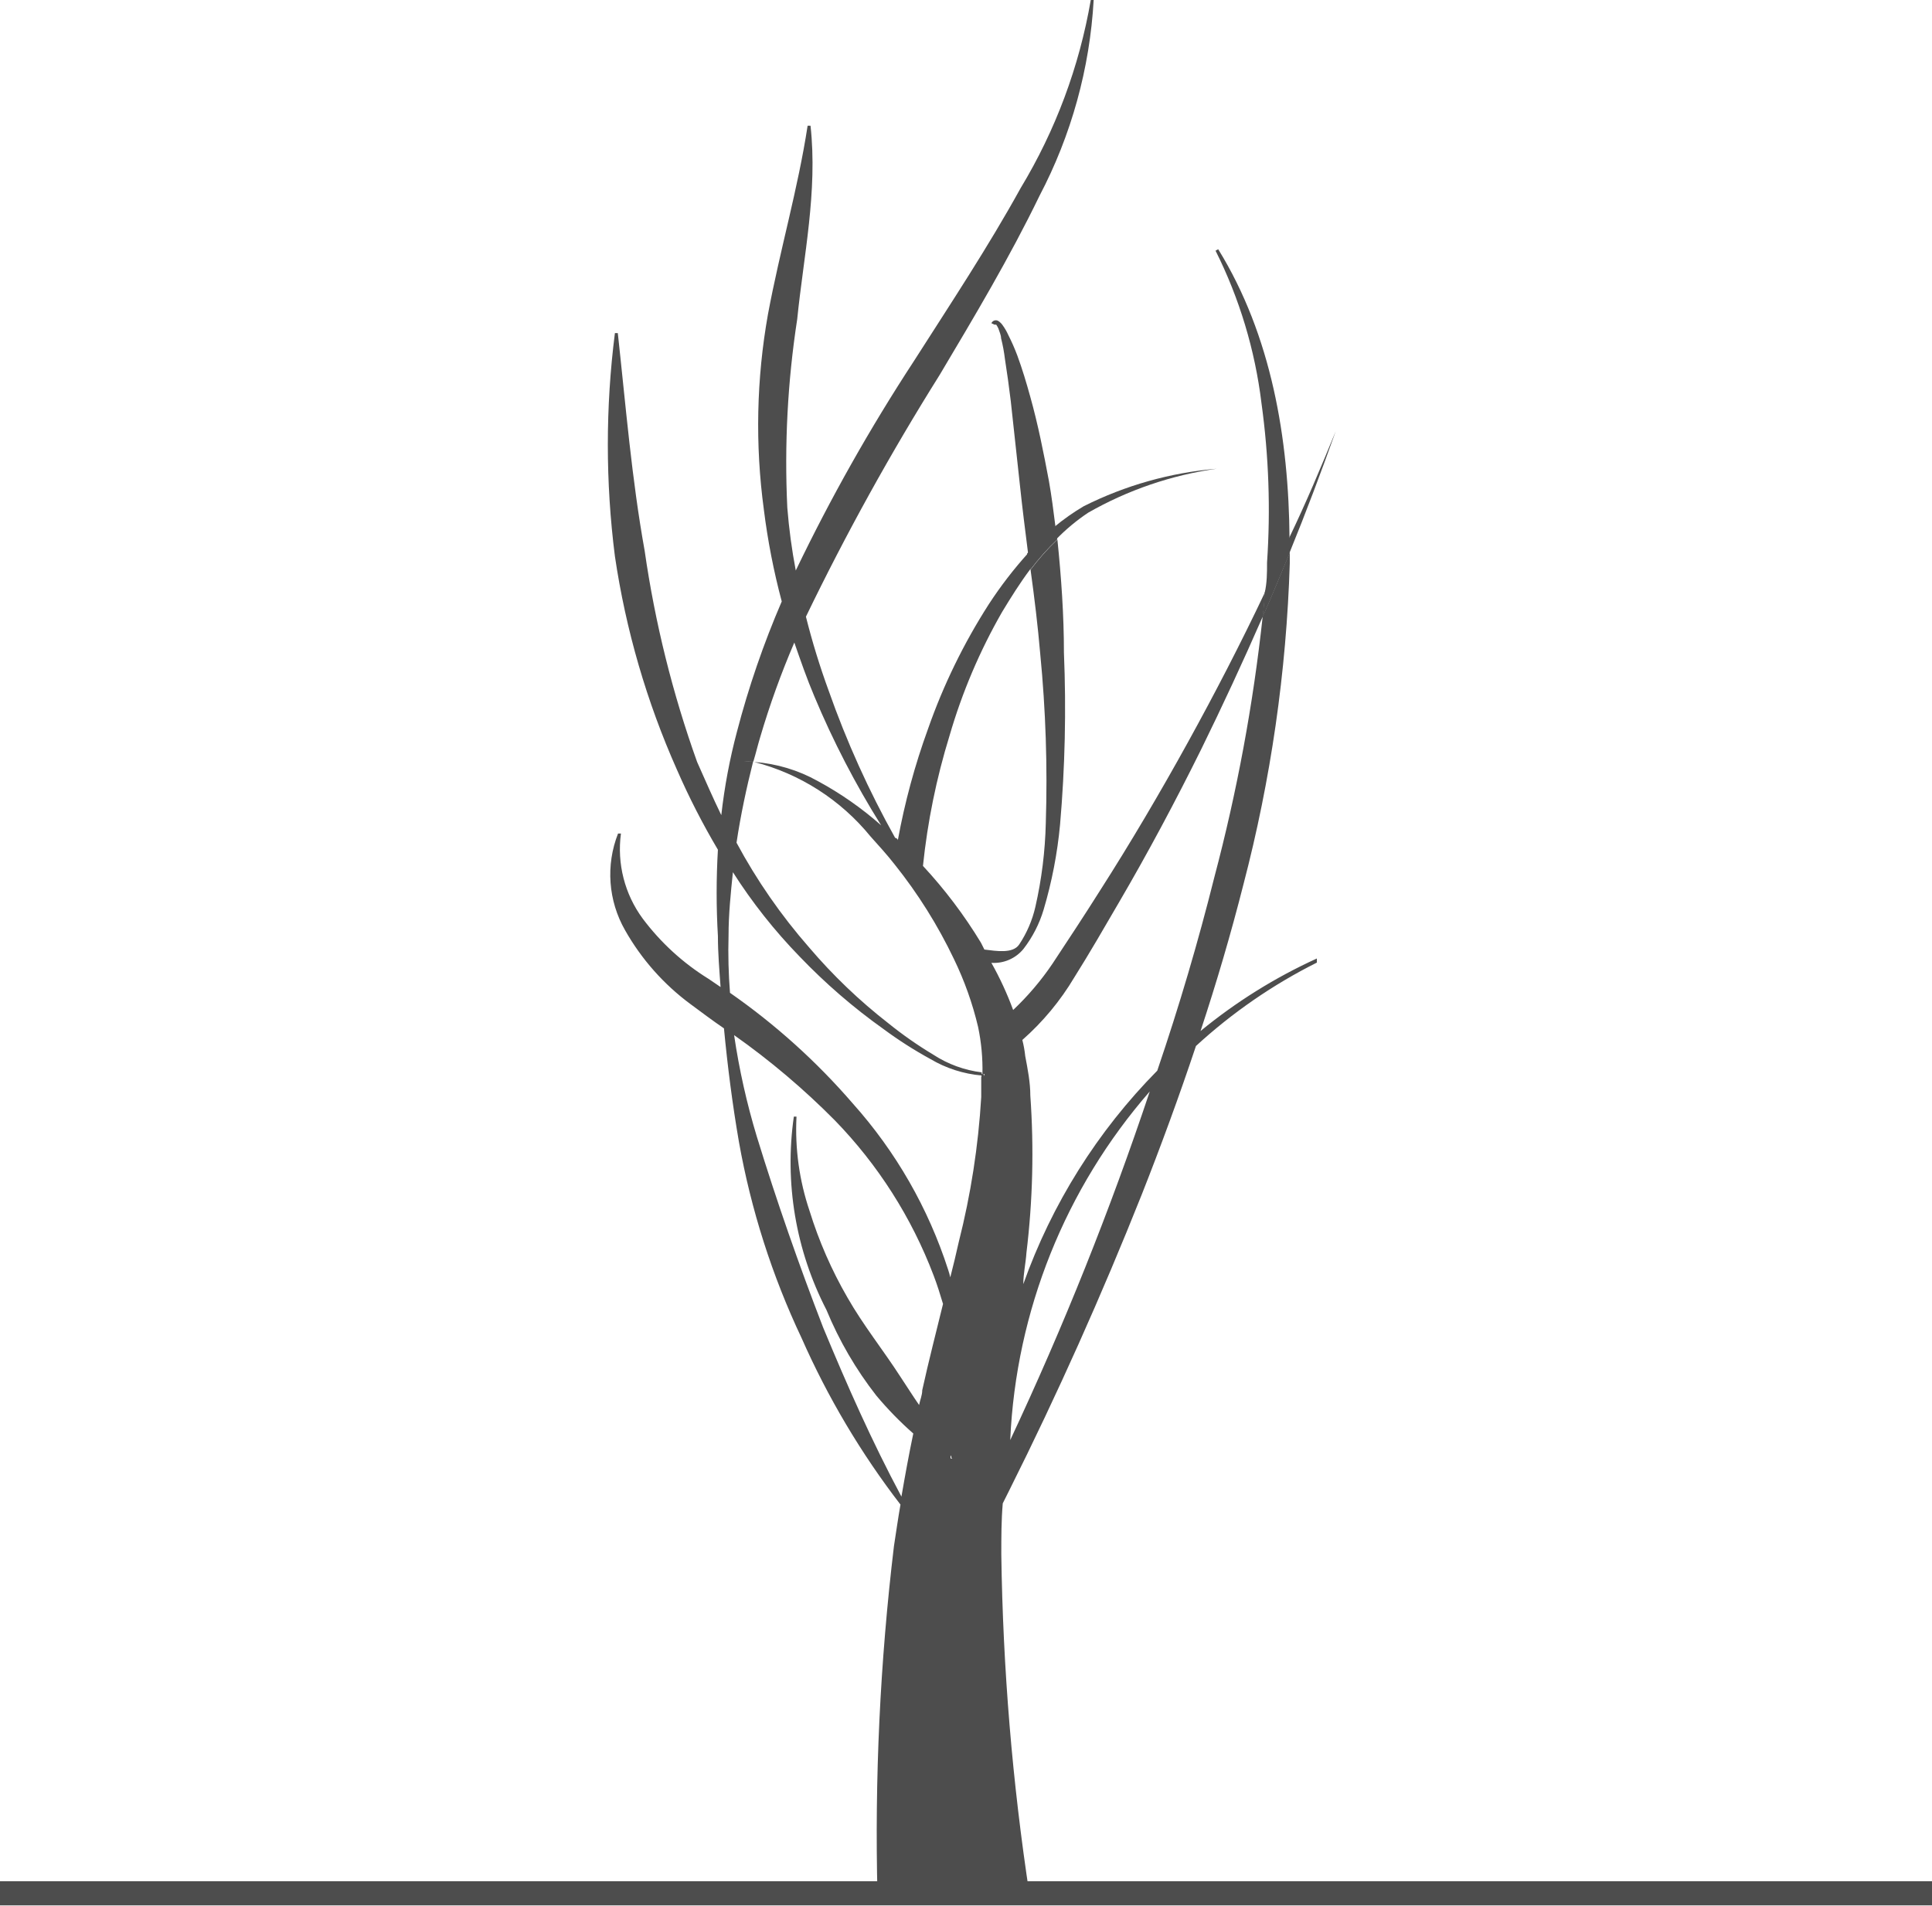
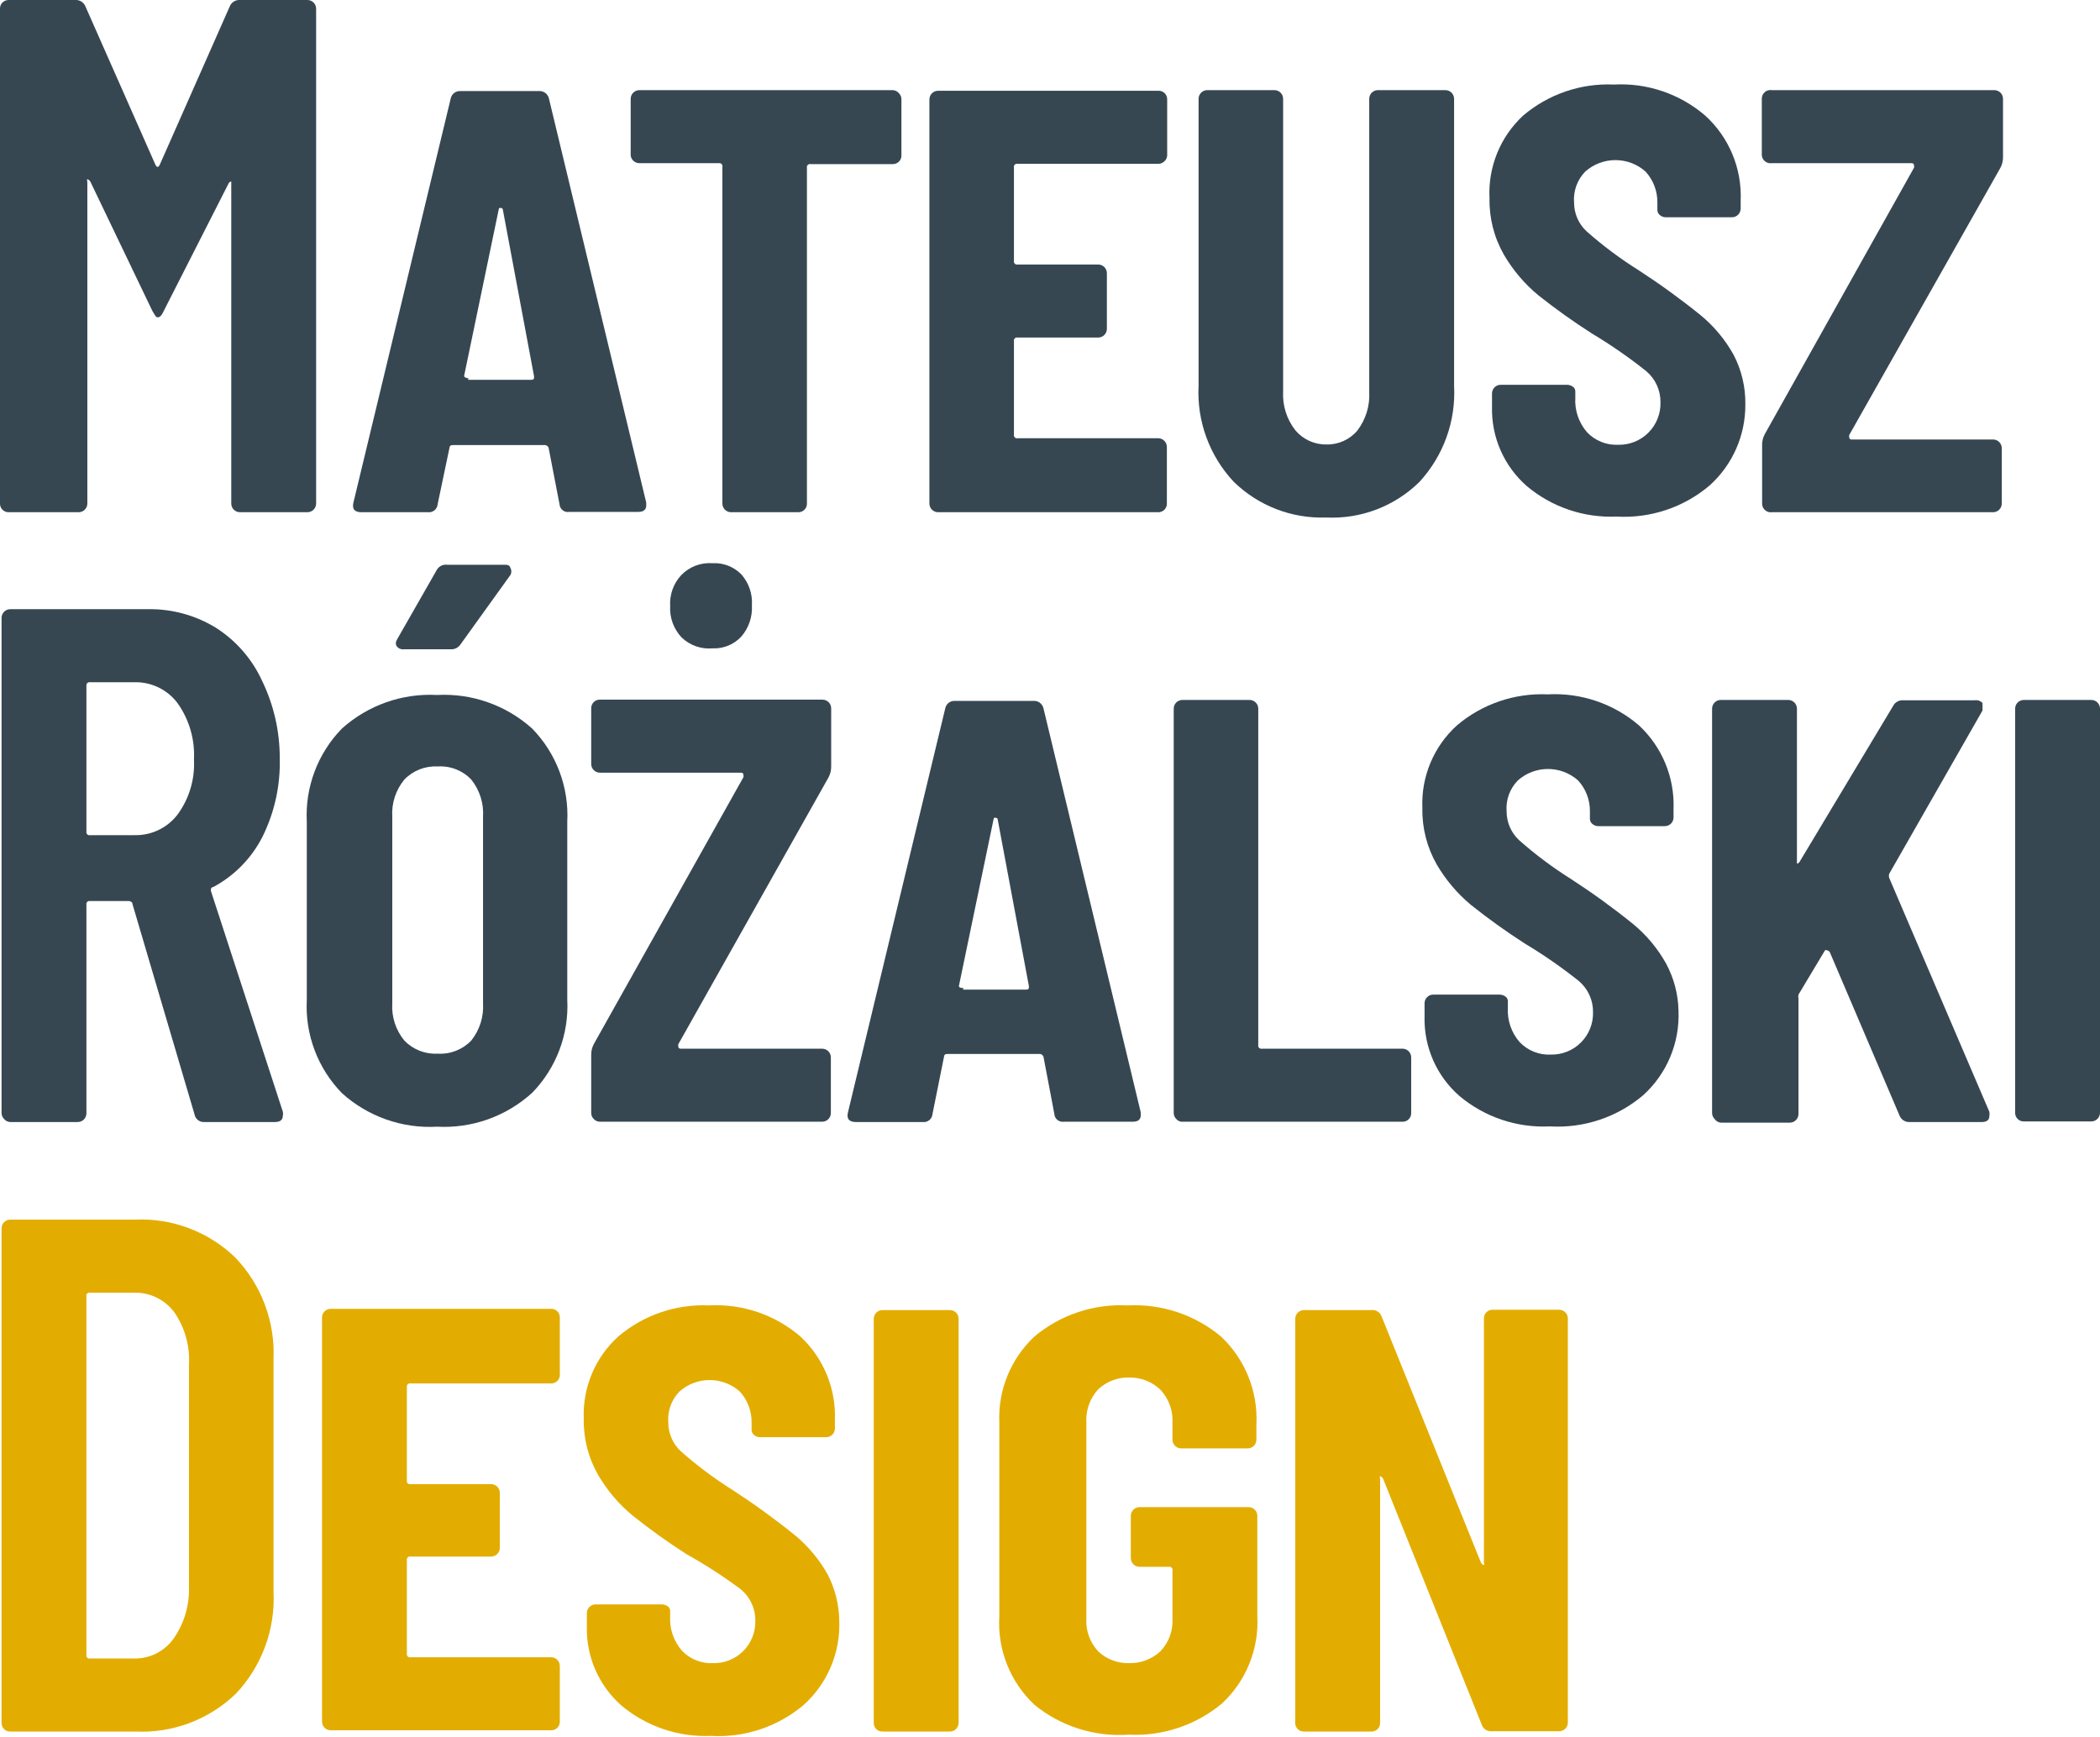
- <svg xmlns="http://www.w3.org/2000/svg" viewBox="0 0 79.9 78.82">
+ <svg xmlns="http://www.w3.org/2000/svg" viewBox="0 0 67.56 55.88">
  <defs>
-     <style>.cls-1{fill:#4d4d4d;}.cls-2{fill:none;stroke:#4d4d4d;stroke-miterlimit:10;}</style>
+     <style>.cls-1{fill:#364752;}.cls-2{fill:#e2ad00;}</style>
  </defs>
  <g id="Layer_2" data-name="Layer 2">
    <g id="Layer_1-2" data-name="Layer 1">
-       <path class="cls-1" d="M31.18,31.51a0,0,0,0,1,0,0l-.4,0A2.35,2.35,0,0,1,31.18,31.51Z" />
-       <path class="cls-1" d="M39.41,60.3l0,0h-.06s0-.09,0-.13Z" />
-       <path class="cls-1" d="M40.68,44.44v.12h-.09v-.13Z" />
-       <path class="cls-1" d="M39.41,60.3l0,0h-.06s0-.09,0-.13Z" />
-       <path class="cls-1" d="M40.68,44.44v.12h-.09v-.13Z" />
-       <path class="cls-1" d="M50.38,10.31l-.11.06a19.28,19.28,0,0,1,1.9,6.31,32.21,32.21,0,0,1,.23,6.59c0,.43,0,.84-.1,1.27a9,9,0,0,1-.09,1c.39-.88.75-1.77,1.12-2.65V22.3C53.3,18.14,52.58,13.87,50.38,10.31Z" />
-       <path class="cls-1" d="M55.24,17.84c-.6,1.68-1.23,3.36-1.9,5-.37.89-.73,1.78-1.12,2.65a9,9,0,0,0,.09-1c.35-.74.69-1.49,1-2.23C54,20.83,54.63,19.33,55.24,17.84Z" />
-       <path class="cls-1" d="M43.72,22.32a9.93,9.93,0,0,0-1.11,1.25c0-.22,0-.44-.09-.66-.12-.95-.24-1.89-.34-2.84l-.38-3.49c-.07-.58-.15-1.16-.24-1.73a6.76,6.76,0,0,0-.16-.86c0-.13-.07-.27-.11-.4a.94.94,0,0,0-.09-.16s0,0-.07,0L41,13.37a.2.2,0,0,1,.29-.09.65.65,0,0,1,.18.18,2.26,2.26,0,0,1,.23.4,8.31,8.31,0,0,1,.37.84c.21.57.38,1.14.54,1.72.32,1.14.55,2.31.77,3.48.11.62.19,1.25.27,1.89C43.68,22,43.71,22.15,43.72,22.32Z" />
-       <path class="cls-1" d="M54.46,39.65a21.84,21.84,0,0,0-4.81,3c.66-2,1.25-4,1.77-6.05A59.8,59.8,0,0,0,53.34,23.3v-.45c-.37.89-.73,1.78-1.12,2.65a72.54,72.54,0,0,1-2,10.79q-1,4-2.36,8a24,24,0,0,0-5.54,8.83c0-.43.1-.86.13-1.3a34,34,0,0,0,.16-6.5c0-.55-.11-1.1-.21-1.63a4.59,4.59,0,0,0-.12-.67,10.82,10.82,0,0,0,2.15-2.59c.63-1,1.24-2.06,1.84-3.09,1.21-2.07,2.34-4.19,3.4-6.33Q51,28.3,52.22,25.51a9,9,0,0,0,.09-1c-1,2.11-2.07,4.18-3.19,6.21s-2.36,4.14-3.64,6.14c-.63,1-1.29,2-1.95,3a11.43,11.43,0,0,1-1.63,1.92A13.41,13.41,0,0,0,41,39.83a1.58,1.58,0,0,0,1.33-.58,5,5,0,0,0,.83-1.62,18.33,18.33,0,0,0,.68-3.52A55.64,55.64,0,0,0,44,27c0-1.56-.11-3.12-.27-4.68a9.93,9.93,0,0,0-1.11,1.25c.16,1.16.3,2.31.4,3.48a54.16,54.16,0,0,1,.23,7,17.43,17.43,0,0,1-.43,3.46,4.69,4.69,0,0,1-.67,1.56c-.26.39-.95.27-1.44.21L40.57,39a19.59,19.59,0,0,0-2.4-3.18,28.07,28.07,0,0,1,1.1-5.39,23.39,23.39,0,0,1,2.17-5.11c.37-.61.75-1.22,1.18-1.79,0-.22,0-.44-.09-.66A16.94,16.94,0,0,0,40.89,25a24.58,24.58,0,0,0-2.51,5.15,28.38,28.38,0,0,0-1.25,4.61c0-.06-.07-.1-.11-.1a39,39,0,0,1-2.75-6.09,30.4,30.4,0,0,1-.94-3.06,103.85,103.85,0,0,1,5.53-10c1.44-2.42,2.89-4.85,4.13-7.41A19.84,19.84,0,0,0,45.23,0h-.12a22.37,22.37,0,0,1-2.9,7.78c-1.34,2.43-2.89,4.77-4.41,7.15a75.58,75.58,0,0,0-4.89,8.67A23.93,23.93,0,0,1,32.56,21a39,39,0,0,1,.41-7.8c.26-2.59.85-5.27.55-8H33.4C33,7.82,32.26,10.32,31.76,13a26.1,26.1,0,0,0-.17,8.08,28.3,28.3,0,0,0,.74,3.8,37.43,37.43,0,0,0-1.85,5.38,23.71,23.71,0,0,0-.65,3.46c-.35-.72-.67-1.46-1-2.2a44.77,44.77,0,0,1-2.17-8.74c-.54-3-.78-6-1.11-9h-.12a36.57,36.57,0,0,0,0,9.23A33.89,33.89,0,0,0,28,31.85a30.11,30.11,0,0,0,1.69,3.3c-.07,1.19-.07,2.39,0,3.57,0,.71.06,1.41.11,2.11l-.5-.34A9.93,9.93,0,0,1,26.58,38a4.84,4.84,0,0,1-.9-3.52l-.12,0a4.64,4.64,0,0,0,.29,4,9.8,9.8,0,0,0,2.71,3.06c.46.34.91.68,1.38,1,.15,1.57.35,3.14.62,4.7a32.16,32.16,0,0,0,2.59,8.11,33.4,33.4,0,0,0,4.09,6.89c-.1.57-.18,1.14-.27,1.72a100,100,0,0,0-.68,14.44h6.29a102.75,102.75,0,0,1-1.17-14.1c0-.71,0-1.4.06-2.11l.27-.54c2-4,3.82-8.07,5.48-12.24.79-2,1.55-4.07,2.24-6.14a21.87,21.87,0,0,1,5-3.45ZM38.14,57.51c0,.21-.09.4-.13.61-.27-.39-.52-.79-.78-1.18-.71-1.1-1.53-2.12-2.18-3.26a17.46,17.46,0,0,1-1.57-3.59,10.53,10.53,0,0,1-.54-3.9h-.11a13.32,13.32,0,0,0,1.35,8,15.13,15.13,0,0,0,2.06,3.54,14.4,14.4,0,0,0,1.53,1.57c-.18.86-.34,1.74-.49,2.61-1.22-2.28-2.25-4.61-3.24-7-1-2.59-1.92-5.22-2.74-7.89a29.1,29.1,0,0,1-.94-4.2,31.06,31.06,0,0,1,4.16,3.52,18.75,18.75,0,0,1,4.09,6.42c.15.39.27.78.39,1.18C38.72,55.09,38.41,56.28,38.14,57.51Zm1.23,2.82h-.06s0-.09,0-.13l.07.11Zm1.3-15.78h-.09c0,.27,0,.55,0,.83a32.15,32.15,0,0,1-.93,6c-.11.49-.23,1-.35,1.46a3,3,0,0,0-.09-.32,19.09,19.09,0,0,0-3.94-6.87,27.39,27.39,0,0,0-5.08-4.58,22.1,22.1,0,0,1-.06-2.37c0-.88.09-1.75.18-2.62a21.79,21.79,0,0,0,2.76,3.49,24.28,24.28,0,0,0,3.47,3,16.86,16.86,0,0,0,1.94,1.24,5,5,0,0,0,2.12.68v-.13a4.72,4.72,0,0,1-2-.73,16.45,16.45,0,0,1-1.86-1.3,22.25,22.25,0,0,1-3.28-3.14,23.36,23.36,0,0,1-3-4.33c.17-1.14.41-2.26.69-3.37l-.4,0a2.35,2.35,0,0,1,.41,0c.1-.33.18-.67.28-1a34.82,34.82,0,0,1,1.41-3.91c.26.75.52,1.5.83,2.23a36.82,36.82,0,0,0,2.76,5.33l0,0a14,14,0,0,0-2.62-1.83,6.34,6.34,0,0,0-2.63-.79,0,0,0,0,1,0,0A9.15,9.15,0,0,1,36,34.6c.34.38.68.75,1,1.16a20.18,20.18,0,0,1,2.45,3.91,13.63,13.63,0,0,1,1,2.81,8.54,8.54,0,0,1,.18,1.95h.09Zm1.11,15a23.53,23.53,0,0,1,5.77-14.4A133.51,133.51,0,0,1,41.78,59.57Z" />
-       <path class="cls-1" d="M39.41,60.3l0,0h-.06s0-.09,0-.13Z" />
-       <path class="cls-1" d="M50.32,19.39A14.9,14.9,0,0,0,45,21.21a8.19,8.19,0,0,0-1.33,1.11,9.93,9.93,0,0,0-1.11,1.25c0-.22,0-.44-.09-.66a9.9,9.9,0,0,1,1.14-1.12,9.34,9.34,0,0,1,1.21-.85A15.08,15.08,0,0,1,50.32,19.39Z" />
-       <path class="cls-1" d="M31.18,31.51a0,0,0,0,1,0,0l-.4,0A2.35,2.35,0,0,1,31.18,31.51Z" />
-       <line class="cls-2" y1="78.32" x2="79.9" y2="78.32" />
+       <path class="cls-1" d="M.08,16.4A.27.27,0,0,1,0,16.2V.28A.27.27,0,0,1,.08.08.28.28,0,0,1,.28,0H2.42a.33.33,0,0,1,.33.21L5,5.3q.07.14.14,0L7.39.21A.33.33,0,0,1,7.72,0H9.89a.28.28,0,0,1,.28.28V16.2a.28.28,0,0,1-.28.28H7.72a.28.28,0,0,1-.28-.28V5.93c0-.06,0-.09,0-.09s-.06,0-.09.07L5.27,10c-.06.14-.13.21-.19.21S5,10.17,4.9,10l-2-4.17s-.06-.07-.09-.06,0,0,0,.11V16.2a.28.28,0,0,1-.28.28H.28A.27.27,0,0,1,.08,16.4Z" />
+       <path class="cls-1" d="M18,16.22l-.35-1.81a.13.13,0,0,0-.14-.09H14.6c-.08,0-.13,0-.14.09l-.38,1.81a.28.28,0,0,1-.31.26H11.63c-.22,0-.31-.1-.26-.31l3.13-13a.3.3,0,0,1,.31-.24h2.52a.31.31,0,0,1,.33.24l3.13,13v.09q0,.21-.26.21H18.32A.27.27,0,0,1,18,16.22Zm-2.94-4h2c.09,0,.13,0,.12-.12l-1-5.34s0-.07-.07-.07-.05,0-.07.07l-1.11,5.34C14.93,12.13,15,12.17,15.07,12.17Z" />
+       <path class="cls-1" d="M28.92,3a.27.27,0,0,1,.08.2V5a.27.27,0,0,1-.08.2.28.28,0,0,1-.2.08H26.08a.1.1,0,0,0-.12.12V16.2a.27.27,0,0,1-.08.2.27.27,0,0,1-.2.08H23.52a.28.28,0,0,1-.28-.28V5.37a.1.1,0,0,0-.12-.12H20.57A.28.28,0,0,1,20.29,5V3.18a.28.28,0,0,1,.28-.28h8.15A.27.27,0,0,1,28.92,3Z" />
+       <path class="cls-1" d="M37.46,5.19a.27.27,0,0,1-.2.08H32.74a.1.1,0,0,0-.12.12v3a.1.1,0,0,0,.12.12h2.59a.28.28,0,0,1,.28.28v1.79a.28.28,0,0,1-.28.28H32.74a.1.1,0,0,0-.12.12v3a.1.1,0,0,0,.12.12h4.52a.28.28,0,0,1,.28.28V16.2a.27.27,0,0,1-.08.2.27.27,0,0,1-.2.08H30.18a.28.28,0,0,1-.28-.28v-13a.28.28,0,0,1,.28-.28h7.09a.27.27,0,0,1,.2.08.27.27,0,0,1,.08.2V5A.27.27,0,0,1,37.46,5.19Z" />
+       <path class="cls-1" d="M39.69,15.5a4.21,4.21,0,0,1-1.13-3.1V3.18a.28.28,0,0,1,.28-.28H41a.28.28,0,0,1,.28.28v9.42a1.86,1.86,0,0,0,.39,1.24,1.28,1.28,0,0,0,1,.46,1.26,1.26,0,0,0,1-.45,1.88,1.88,0,0,0,.38-1.25V3.18a.28.28,0,0,1,.28-.28h2.17a.28.28,0,0,1,.28.28v9.23a4.23,4.23,0,0,1-1.12,3.1,4,4,0,0,1-3,1.14A4.05,4.05,0,0,1,39.69,15.5Z" />
+       <path class="cls-1" d="M49.12,15.64A3.28,3.28,0,0,1,48,13.09v-.43a.28.28,0,0,1,.28-.28H50.4a.33.33,0,0,1,.2.06.18.18,0,0,1,.08.15v.21a1.55,1.55,0,0,0,.38,1.11,1.3,1.3,0,0,0,1,.4,1.33,1.33,0,0,0,1.36-1.37,1.29,1.29,0,0,0-.46-1,15.82,15.82,0,0,0-1.73-1.2A20.84,20.84,0,0,1,49.49,9.5a4.9,4.9,0,0,1-1.11-1.31,3.51,3.51,0,0,1-.46-1.81A3.39,3.39,0,0,1,49,3.72a4.22,4.22,0,0,1,2.92-1,4.16,4.16,0,0,1,2.94,1A3.5,3.5,0,0,1,56,6.45v.26a.28.28,0,0,1-.28.28H53.6a.29.29,0,0,1-.2-.07.21.21,0,0,1-.08-.16V6.52a1.45,1.45,0,0,0-.38-1,1.46,1.46,0,0,0-1.94,0,1.28,1.28,0,0,0-.36,1,1.26,1.26,0,0,0,.4.92,12.7,12.7,0,0,0,1.67,1.25,23.55,23.55,0,0,1,2,1.45,4.47,4.47,0,0,1,1.06,1.27,3.34,3.34,0,0,1,.38,1.61A3.47,3.47,0,0,1,55,15.62a4.25,4.25,0,0,1-3,1A4.2,4.2,0,0,1,49.12,15.64Z" />
+       <path class="cls-1" d="M56.77,16.4a.27.27,0,0,1-.08-.2V14.31a.71.71,0,0,1,.09-.35l4.8-8.57c0-.09,0-.14-.09-.14H57A.28.28,0,0,1,56.68,5V3.18a.27.27,0,0,1,.08-.2A.27.27,0,0,1,57,2.9h7.16a.28.28,0,0,1,.28.28V5.06a.71.71,0,0,1-.09.35L59.49,14c0,.1,0,.14.09.14h4.54a.28.28,0,0,1,.28.28V16.2a.28.28,0,0,1-.28.28H57A.27.27,0,0,1,56.77,16.4Z" />
+       <path class="cls-1" d="M6.26,35.86l-2-6.78c0-.06-.07-.09-.12-.09H2.9a.1.1,0,0,0-.12.12v6.71a.28.28,0,0,1-.28.28H.33A.27.27,0,0,1,.13,36a.27.27,0,0,1-.08-.2V19.88a.28.28,0,0,1,.28-.28H4.75a4.05,4.05,0,0,1,2.2.6,4,4,0,0,1,1.48,1.7A5.68,5.68,0,0,1,9,24.4a5.36,5.36,0,0,1-.56,2.53,3.78,3.78,0,0,1-1.58,1.61c-.06,0-.09.06-.07.14l2.31,7.09a.26.26,0,0,1,0,.12q0,.21-.26.21H6.57A.3.3,0,0,1,6.26,35.86ZM2.78,22.06v4.69a.1.1,0,0,0,.12.12H4.33a1.69,1.69,0,0,0,1.38-.66,2.74,2.74,0,0,0,.53-1.77,2.87,2.87,0,0,0-.53-1.82,1.68,1.68,0,0,0-1.38-.67H2.9A.1.1,0,0,0,2.78,22.06Z" />
+       <path class="cls-1" d="M11,35.17a4,4,0,0,1-1.13-3V26.44a4,4,0,0,1,1.13-3,4.24,4.24,0,0,1,3.06-1.08,4.24,4.24,0,0,1,3.06,1.08,4,4,0,0,1,1.13,3v5.72a4,4,0,0,1-1.13,3,4.21,4.21,0,0,1-3.06,1.09A4.21,4.21,0,0,1,11,35.17ZM12.77,20.8q-.07-.09,0-.22l1.28-2.24a.33.33,0,0,1,.33-.17h1.82c.12,0,.19,0,.22.1a.23.23,0,0,1,0,.23l-1.61,2.24a.35.35,0,0,1-.3.15H13A.25.25,0,0,1,12.77,20.8Zm2.39,12.68a1.75,1.75,0,0,0,.38-1.2v-6a1.74,1.74,0,0,0-.38-1.2,1.37,1.37,0,0,0-1.08-.42,1.38,1.38,0,0,0-1.07.42,1.71,1.71,0,0,0-.39,1.2v6a1.71,1.71,0,0,0,.39,1.2,1.38,1.38,0,0,0,1.07.42A1.38,1.38,0,0,0,15.16,33.48Z" />
+       <path class="cls-1" d="M19.1,36a.27.27,0,0,1-.08-.2V33.93a.71.71,0,0,1,.09-.35L23.92,25c0-.09,0-.14-.09-.14H19.3a.28.28,0,0,1-.28-.28V22.79a.27.27,0,0,1,.08-.2.27.27,0,0,1,.2-.08h7.16a.28.28,0,0,1,.28.28v1.88a.71.71,0,0,1-.09.35L21.82,33.6c0,.1,0,.14.09.14h4.54a.28.28,0,0,1,.28.28v1.79a.28.28,0,0,1-.28.28H19.3A.27.27,0,0,1,19.1,36Zm2.82-15.5a1.36,1.36,0,0,1-.36-1,1.34,1.34,0,0,1,.36-1,1.27,1.27,0,0,1,1-.38,1.21,1.21,0,0,1,.93.36,1.37,1.37,0,0,1,.34,1,1.41,1.41,0,0,1-.34,1,1.19,1.19,0,0,1-.93.38A1.27,1.27,0,0,1,21.93,20.51Z" />
+       <path class="cls-1" d="M33.92,35.84,33.57,34a.13.13,0,0,0-.14-.09H30.51c-.08,0-.13,0-.14.09L30,35.84a.28.28,0,0,1-.31.26H27.54c-.22,0-.31-.1-.26-.31l3.13-13a.3.3,0,0,1,.31-.24h2.52a.31.31,0,0,1,.33.24l3.13,13v.09q0,.21-.26.21H34.23A.27.27,0,0,1,33.92,35.84Zm-2.94-4h2c.09,0,.13,0,.12-.12l-1-5.34s0-.07-.07-.07-.05,0-.07.07l-1.11,5.34C30.84,31.75,30.88,31.79,31,31.79Z" />
+       <path class="cls-1" d="M37.84,36a.27.27,0,0,1-.08-.2v-13a.28.28,0,0,1,.28-.28H40.2a.28.28,0,0,1,.28.28V33.62a.1.1,0,0,0,.12.12h4.52a.28.28,0,0,1,.28.28v1.79a.27.27,0,0,1-.08.2.27.27,0,0,1-.2.08H38A.27.27,0,0,1,37.84,36Z" />
+       <path class="cls-1" d="M46.95,35.26a3.28,3.28,0,0,1-1.12-2.55v-.43a.28.28,0,0,1,.28-.28h2.12a.33.33,0,0,1,.2.06.18.18,0,0,1,.08.15v.21a1.55,1.55,0,0,0,.38,1.11,1.3,1.3,0,0,0,1,.4,1.33,1.33,0,0,0,1.36-1.37,1.29,1.29,0,0,0-.46-1,15.82,15.82,0,0,0-1.73-1.2,20.84,20.84,0,0,1-1.73-1.24,4.9,4.9,0,0,1-1.11-1.31A3.51,3.51,0,0,1,45.76,26a3.39,3.39,0,0,1,1.11-2.66,4.22,4.22,0,0,1,2.92-1,4.16,4.16,0,0,1,2.94,1,3.5,3.5,0,0,1,1.11,2.7v.26a.28.28,0,0,1-.28.28H51.43a.29.29,0,0,1-.2-.07.21.21,0,0,1-.08-.16v-.24a1.45,1.45,0,0,0-.38-1,1.46,1.46,0,0,0-1.94,0,1.28,1.28,0,0,0-.36,1,1.26,1.26,0,0,0,.4.92,12.7,12.7,0,0,0,1.67,1.25,23.55,23.55,0,0,1,2,1.45,4.47,4.47,0,0,1,1.06,1.27A3.34,3.34,0,0,1,54,32.52a3.47,3.47,0,0,1-1.14,2.72,4.25,4.25,0,0,1-3,1A4.2,4.2,0,0,1,46.95,35.26Z" />
+       <path class="cls-1" d="M55.16,36a.27.27,0,0,1-.08-.2v-13a.28.28,0,0,1,.28-.28h2.17a.28.28,0,0,1,.28.28v4.87c0,.06,0,.1,0,.11s.06,0,.09-.06l3-5a.34.34,0,0,1,.33-.19h2.31a.27.27,0,0,1,.24.09c0,.06,0,.14,0,.24l-3,5.25a.21.21,0,0,0,0,.14L64,35.77a.33.33,0,0,1,0,.14c0,.12-.08.19-.24.19H61.44a.33.33,0,0,1-.33-.21l-2.24-5.25a.12.12,0,0,0-.08-.06.07.07,0,0,0-.08,0L57.86,32a.35.35,0,0,0,0,.14v3.7a.28.28,0,0,1-.28.28H55.36A.27.27,0,0,1,55.16,36Z" />
+       <path class="cls-1" d="M64.91,36a.27.27,0,0,1-.08-.2v-13a.28.28,0,0,1,.28-.28h2.17a.28.28,0,0,1,.28.28v13a.28.28,0,0,1-.28.28H65.11A.27.27,0,0,1,64.91,36Z" />
+       <path class="cls-2" d="M.13,55.63a.27.27,0,0,1-.08-.2V39.52a.28.28,0,0,1,.28-.28h4a4.36,4.36,0,0,1,3.24,1.22A4.45,4.45,0,0,1,8.8,43.73v7.49a4.45,4.45,0,0,1-1.21,3.27,4.35,4.35,0,0,1-3.24,1.22h-4A.27.27,0,0,1,.13,55.63ZM2.9,53.36l1.41,0a1.52,1.52,0,0,0,1.26-.62,2.75,2.75,0,0,0,.51-1.66V43.89a2.69,2.69,0,0,0-.48-1.68,1.57,1.57,0,0,0-1.31-.62H2.9a.1.1,0,0,0-.12.12V53.24A.1.1,0,0,0,2.9,53.36Z" />
+       <path class="cls-2" d="M17.93,44.43a.27.27,0,0,1-.2.08H13.21a.1.1,0,0,0-.12.12v3a.1.1,0,0,0,.12.12h2.59a.28.28,0,0,1,.28.28V49.8a.28.28,0,0,1-.28.28H13.21a.1.1,0,0,0-.12.12v3a.1.1,0,0,0,.12.12h4.52a.28.28,0,0,1,.28.28v1.79a.27.27,0,0,1-.08.2.27.27,0,0,1-.2.08H10.64a.28.28,0,0,1-.28-.28v-13a.28.28,0,0,1,.28-.28h7.09a.27.27,0,0,1,.2.08.27.27,0,0,1,.08.2v1.81A.27.27,0,0,1,17.93,44.43Z" />
+       <path class="cls-2" d="M20,54.88a3.28,3.28,0,0,1-1.12-2.55V51.9a.28.28,0,0,1,.28-.28h2.12a.33.33,0,0,1,.2.06.18.18,0,0,1,.08.15V52a1.55,1.55,0,0,0,.38,1.11,1.3,1.3,0,0,0,1,.4,1.33,1.33,0,0,0,1.36-1.37,1.29,1.29,0,0,0-.46-1A15.82,15.82,0,0,0,22.08,50a20.84,20.84,0,0,1-1.73-1.24,4.9,4.9,0,0,1-1.11-1.31,3.51,3.51,0,0,1-.46-1.81A3.39,3.39,0,0,1,19.89,43a4.22,4.22,0,0,1,2.92-1,4.16,4.16,0,0,1,2.94,1,3.5,3.5,0,0,1,1.11,2.7v.26a.28.28,0,0,1-.28.28H24.46a.29.29,0,0,1-.2-.07.21.21,0,0,1-.08-.16v-.24a1.45,1.45,0,0,0-.38-1,1.46,1.46,0,0,0-1.94,0,1.28,1.28,0,0,0-.36,1,1.26,1.26,0,0,0,.4.92,12.7,12.7,0,0,0,1.67,1.25,23.55,23.55,0,0,1,2,1.45,4.47,4.47,0,0,1,1.06,1.27A3.34,3.34,0,0,1,27,52.13a3.47,3.47,0,0,1-1.14,2.72,4.25,4.25,0,0,1-3,1A4.2,4.2,0,0,1,20,54.88Z" />
+       <path class="cls-2" d="M28.19,55.63a.27.27,0,0,1-.08-.2v-13a.28.28,0,0,1,.28-.28h2.17a.28.28,0,0,1,.28.28v13a.28.28,0,0,1-.28.28H28.39A.27.27,0,0,1,28.19,55.63Z" />
+       <path class="cls-2" d="M33.28,54.85A3.6,3.6,0,0,1,32.15,52V45.78A3.58,3.58,0,0,1,33.28,43a4.32,4.32,0,0,1,3-1,4.33,4.33,0,0,1,3,1,3.63,3.63,0,0,1,1.14,2.83v.49a.28.28,0,0,1-.28.28H38a.28.28,0,0,1-.28-.28v-.54a1.45,1.45,0,0,0-.39-1.07,1.42,1.42,0,0,0-1-.39,1.4,1.4,0,0,0-1,.38,1.46,1.46,0,0,0-.38,1.08v6.29a1.43,1.43,0,0,0,.38,1.06,1.4,1.4,0,0,0,1,.38,1.44,1.44,0,0,0,1-.38,1.41,1.41,0,0,0,.39-1.06V50.53a.1.1,0,0,0-.12-.12h-.94a.28.28,0,0,1-.28-.28V48.77a.28.28,0,0,1,.28-.28h3.51a.28.28,0,0,1,.28.28V52a3.58,3.58,0,0,1-1.14,2.81,4.35,4.35,0,0,1-3,1A4.31,4.31,0,0,1,33.28,54.85Z" />
+       <path class="cls-2" d="M41.75,55.63a.27.27,0,0,1-.08-.2v-13a.28.28,0,0,1,.28-.28h2.17a.31.31,0,0,1,.33.21l3.2,7.93s.06.07.09.06,0,0,0-.11l0-7.82a.27.27,0,0,1,.08-.2.27.27,0,0,1,.2-.08h2.14a.28.28,0,0,1,.28.28v13a.28.28,0,0,1-.28.28H48a.31.31,0,0,1-.33-.21l-3.18-7.93s-.06-.07-.09-.06,0,0,0,.11l0,7.82a.27.27,0,0,1-.08.2.27.27,0,0,1-.2.08H41.95A.27.27,0,0,1,41.75,55.63Z" />
    </g>
  </g>
</svg>
